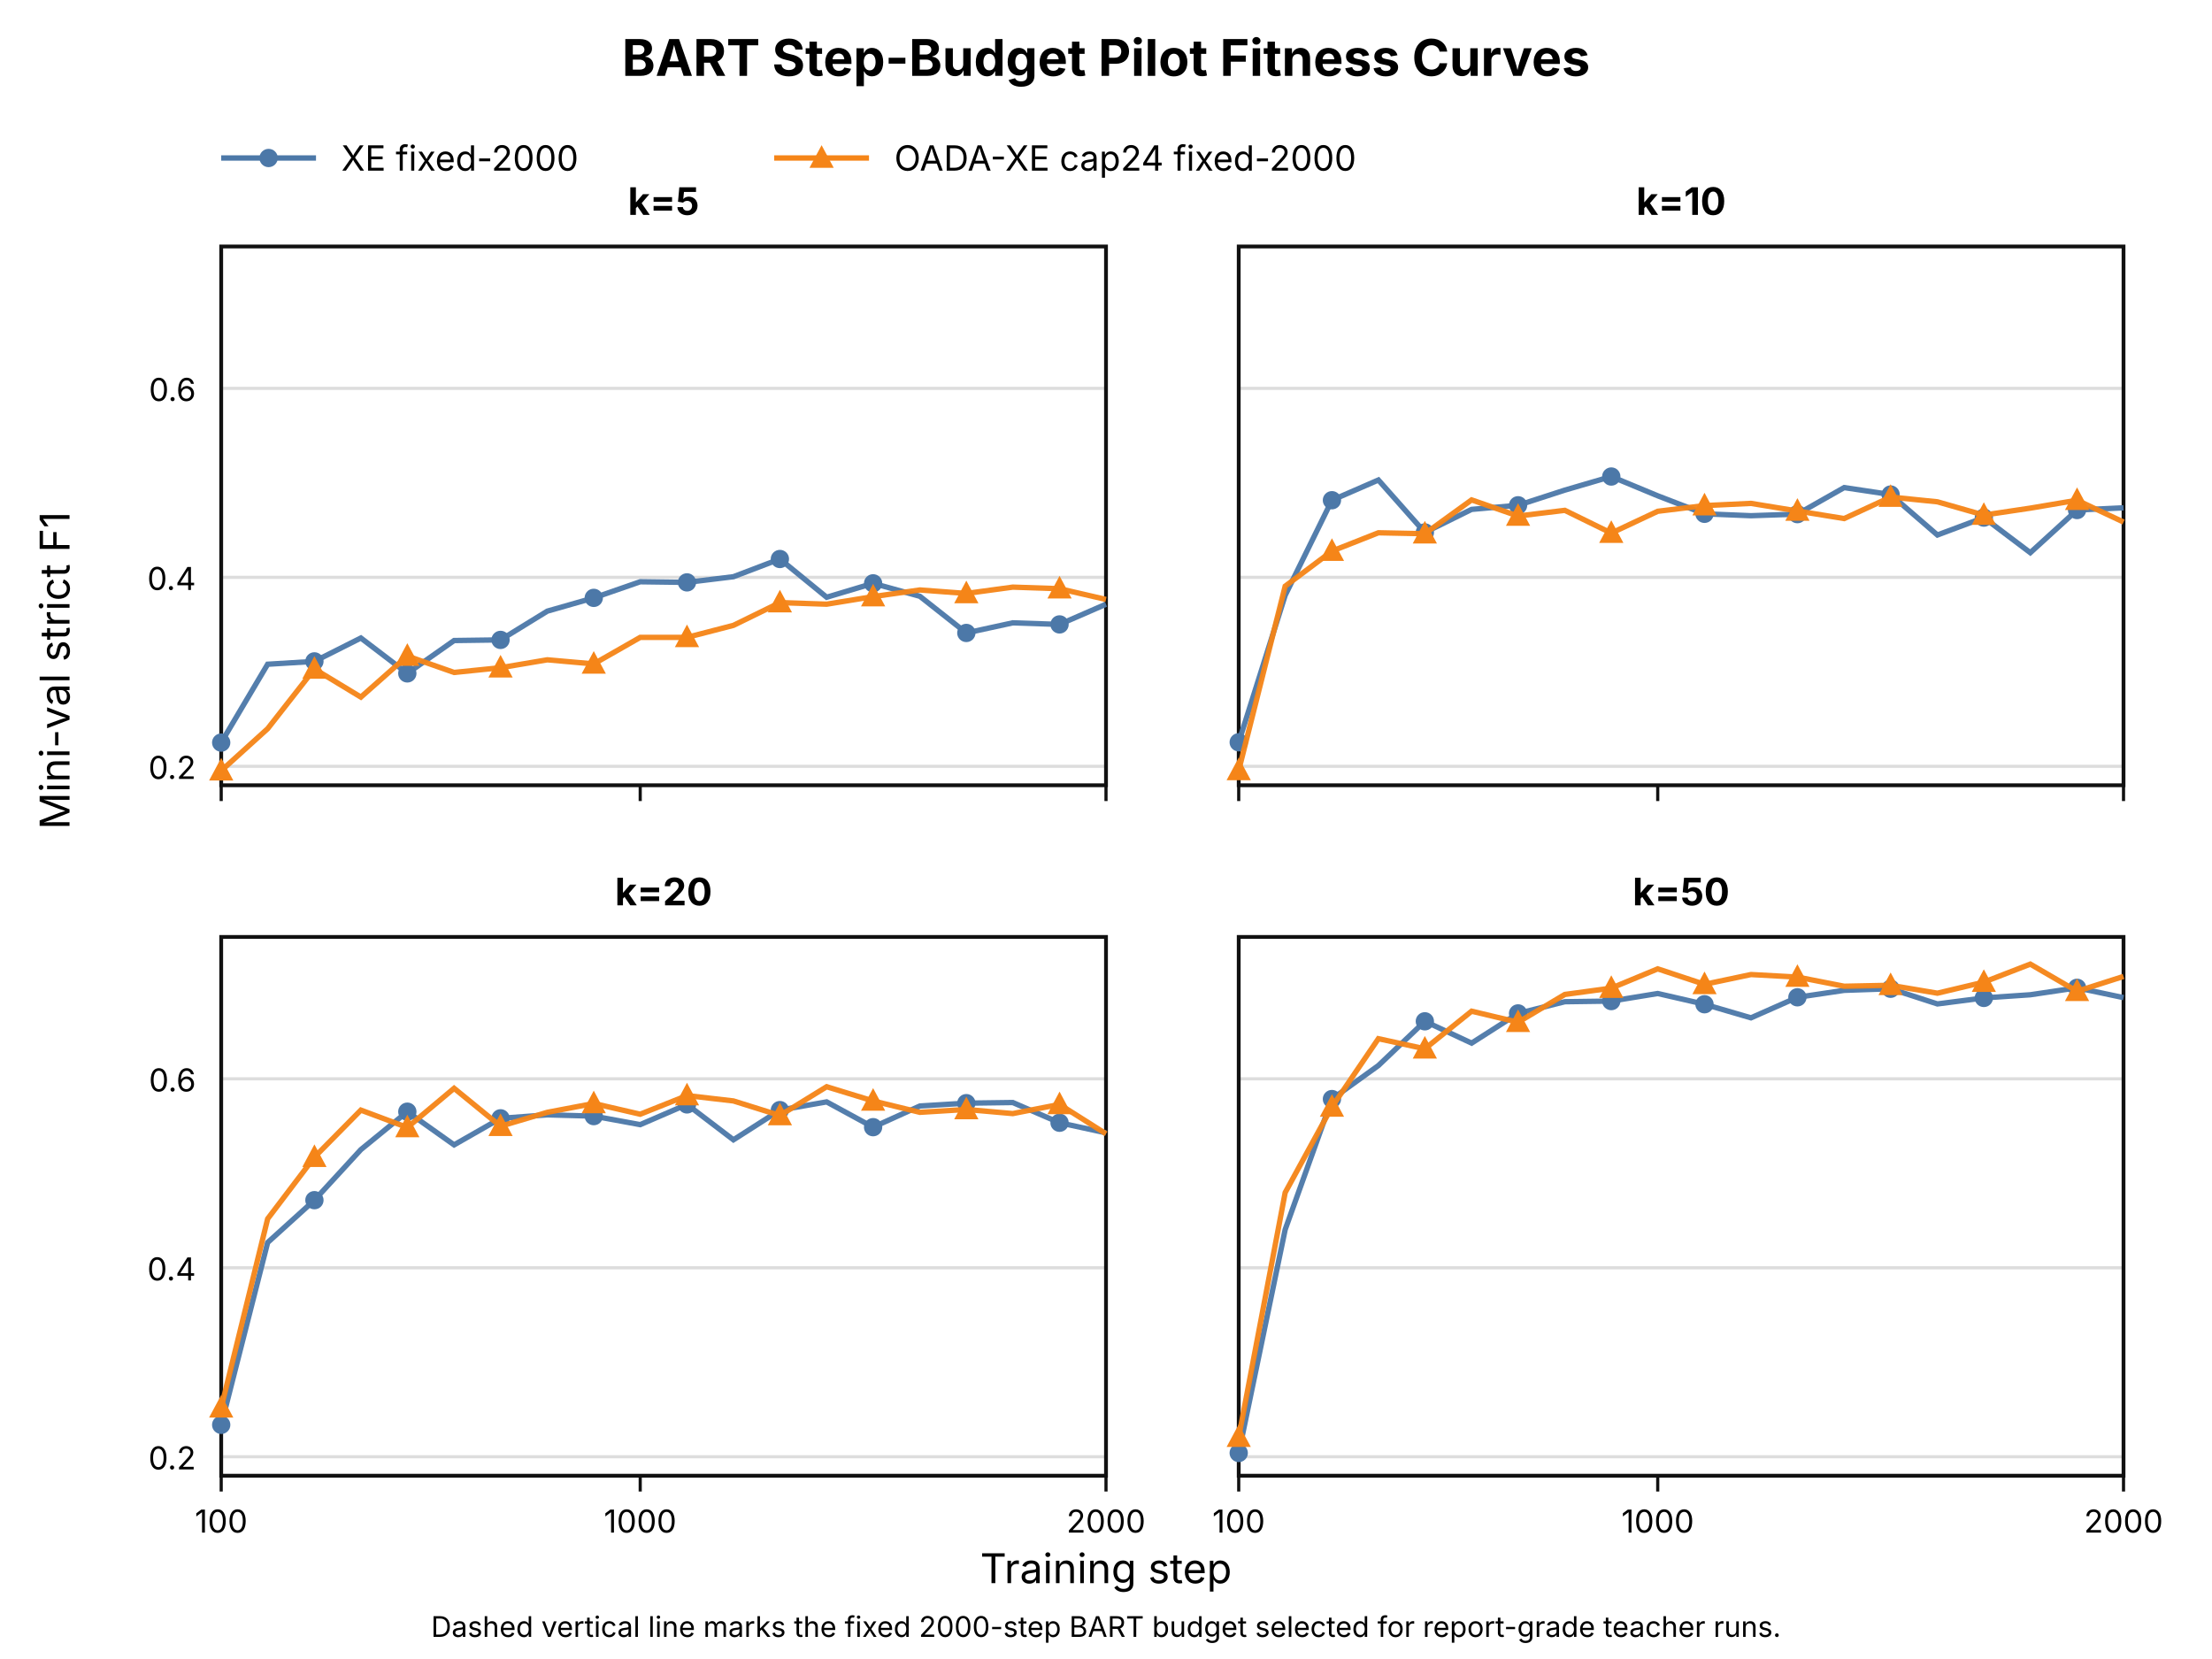
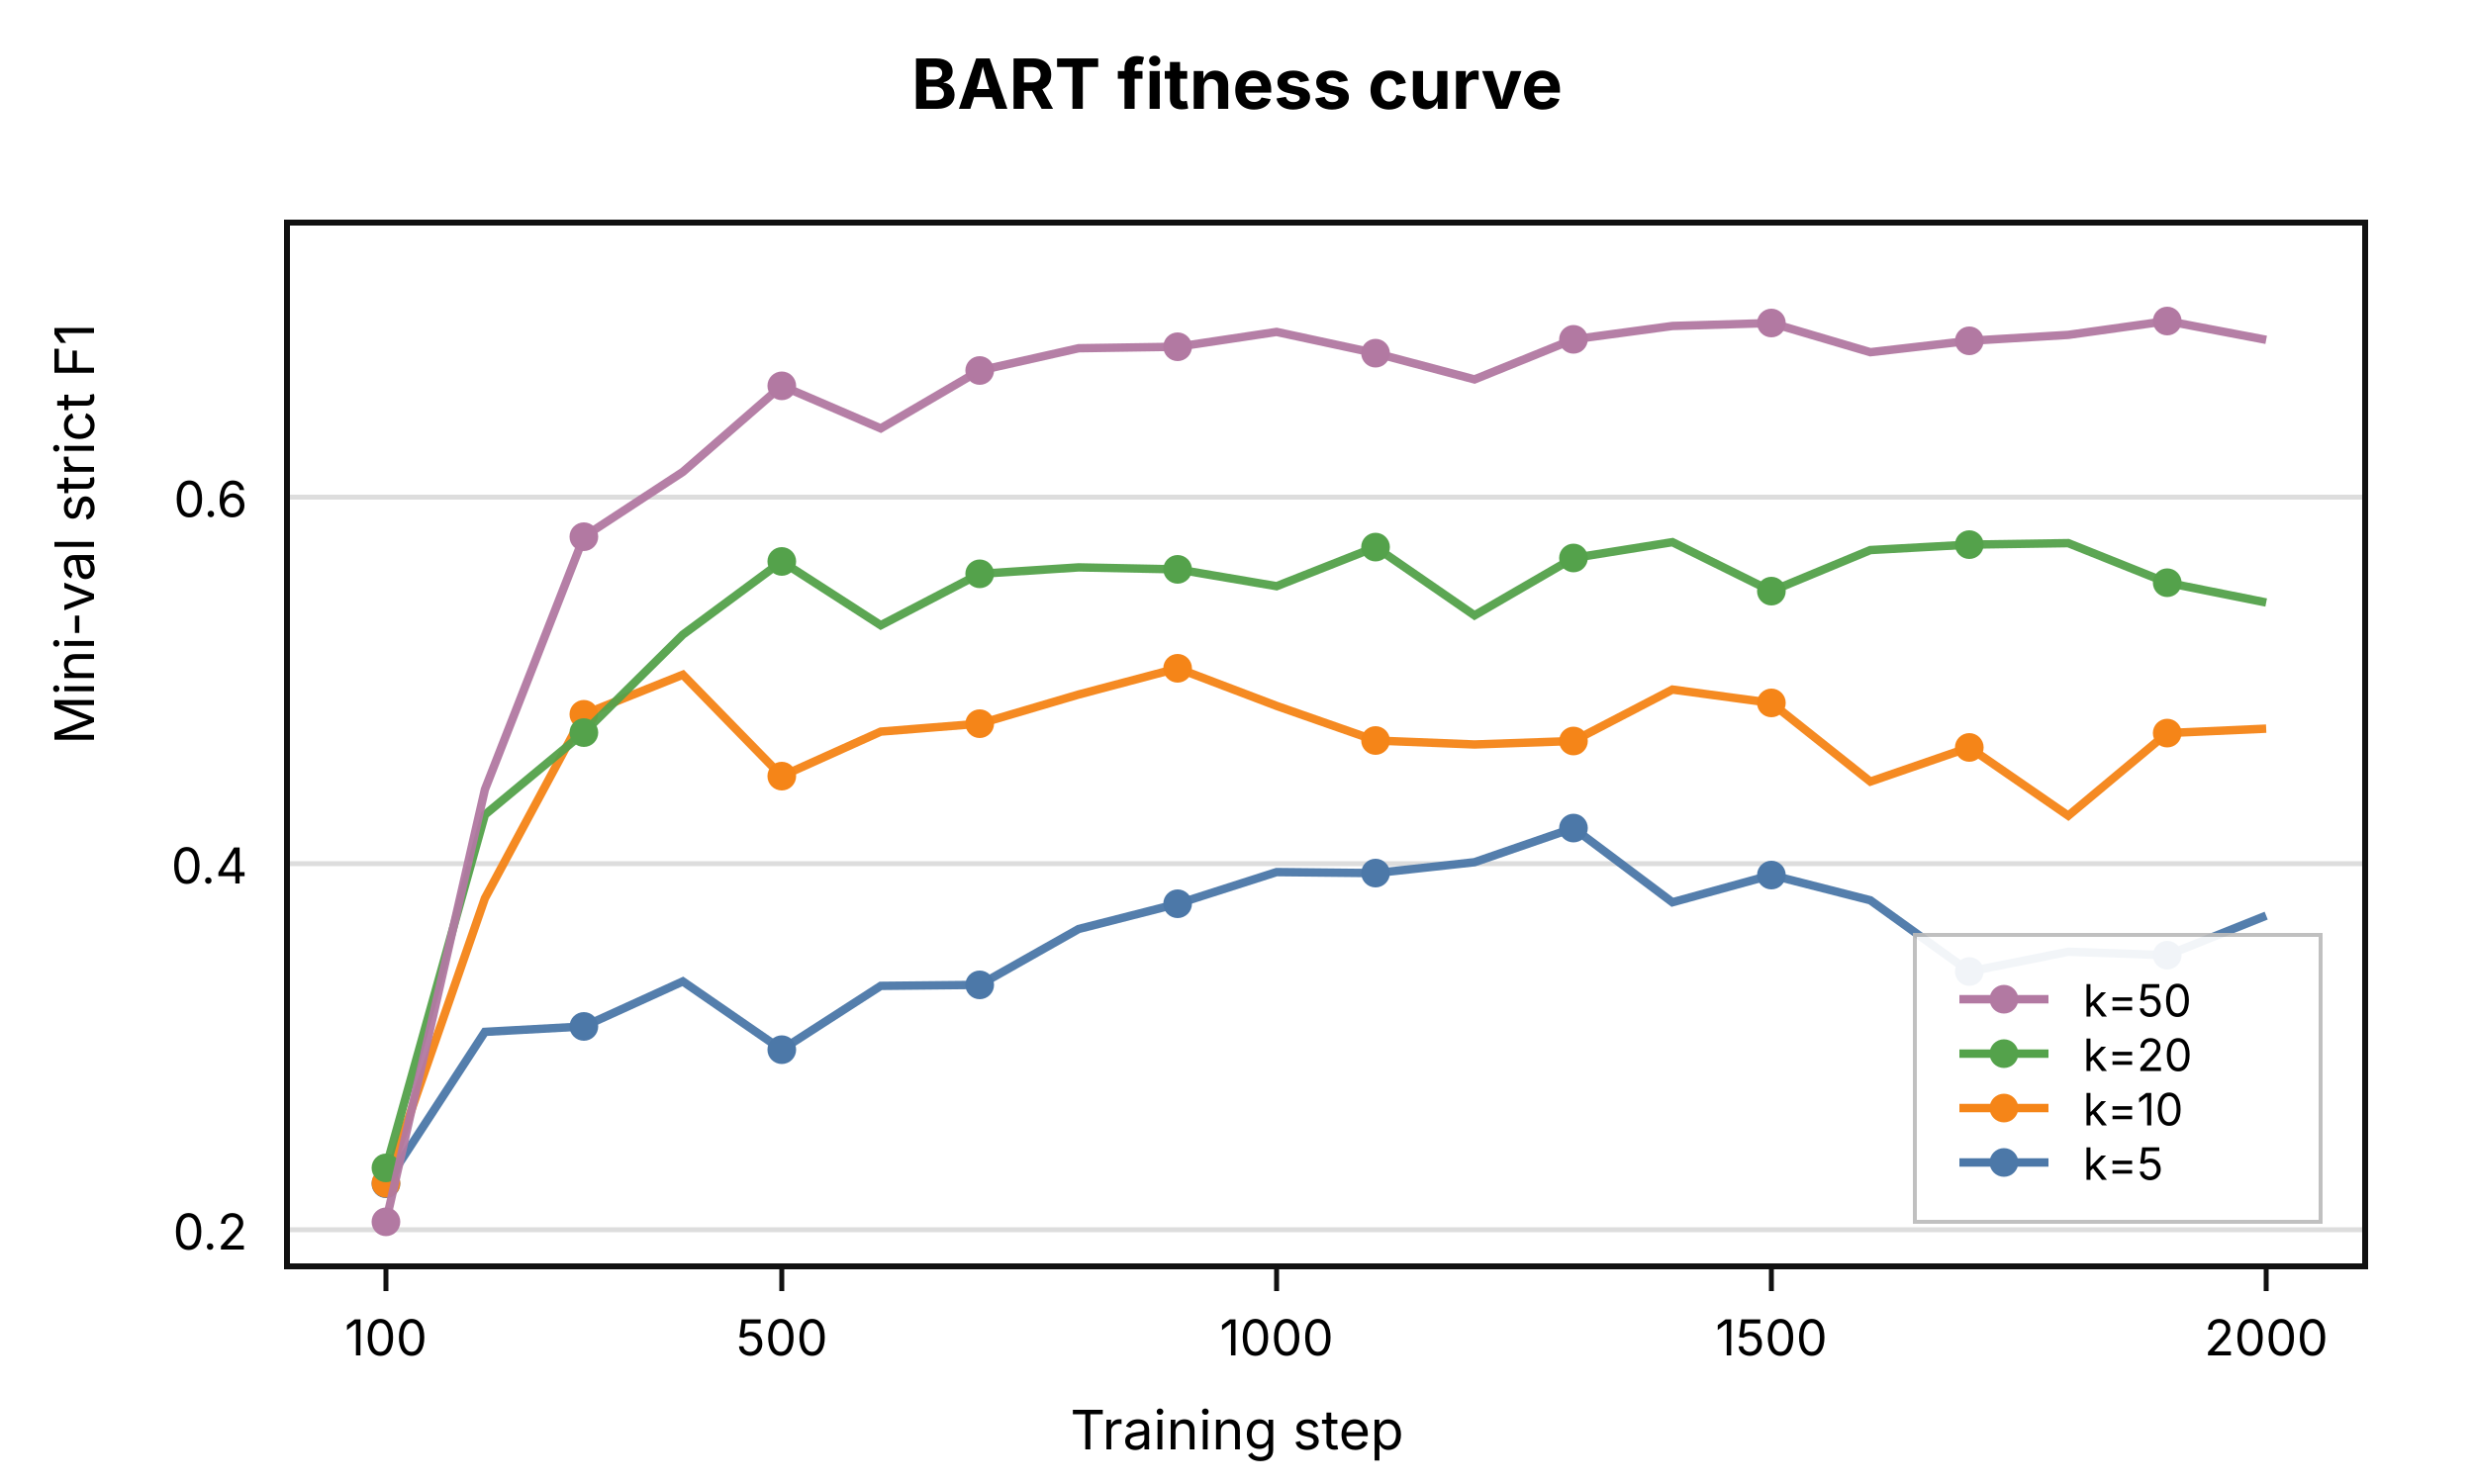
- <svg xmlns="http://www.w3.org/2000/svg" width="700" height="525" viewBox="0 0 700 525">
+ <svg xmlns="http://www.w3.org/2000/svg" width="500" height="300" viewBox="0 0 500 300">
  <style>text { font-family: Inter, Arial, sans-serif; }</style>
  <rect width="100%" height="100%" fill="white" />
-   <text x="350.0" y="24" font-size="16" font-weight="700" text-anchor="middle">BART Step-Budget Pilot Fitness Curves</text>
-   <line x1="70" y1="50" x2="100" y2="50" stroke="#4C78A8" stroke-width="1.7" />
-   <circle cx="85.0" cy="50.0" r="2.4" fill="#4C78A8" stroke="#4C78A8" stroke-width="1" />
-   <text x="108" y="54" font-size="11">XE fixed-2000</text>
-   <line x1="245" y1="50" x2="275" y2="50" stroke="#F58518" stroke-width="1.7" />
-   <polygon points="260.0,47.0 257.0,52.6 263.0,52.6" fill="#F58518" stroke="#F58518" stroke-width="1" />
-   <text x="283" y="54" font-size="11">OADA-XE cap24 fixed-2000</text>
-   <text x="210.0" y="68.0" font-size="12" font-weight="700" text-anchor="middle">k=5</text>
-   <line x1="70" y1="242.5" x2="350.0" y2="242.5" stroke="#DDDDDD" stroke-width="1" />
-   <text x="62" y="246.5" font-size="10" text-anchor="end">0.2</text>
-   <line x1="70" y1="182.7" x2="350.0" y2="182.7" stroke="#DDDDDD" stroke-width="1" />
-   <text x="62" y="186.7" font-size="10" text-anchor="end">0.4</text>
-   <line x1="70" y1="122.9" x2="350.0" y2="122.9" stroke="#DDDDDD" stroke-width="1" />
-   <text x="62" y="126.9" font-size="10" text-anchor="end">0.6</text>
-   <rect x="70" y="78" width="280.0" height="170.5" fill="none" stroke="#111111" stroke-width="1.2" />
-   <line x1="350.0" y1="78" x2="350.0" y2="248.5" stroke="#111111" stroke-width="1" stroke-dasharray="5 4" />
-   <line x1="70.0" y1="248.5" x2="70.0" y2="253.5" stroke="#111111" stroke-width="1" />
-   <line x1="202.6" y1="248.5" x2="202.6" y2="253.5" stroke="#111111" stroke-width="1" />
-   <line x1="350.0" y1="248.5" x2="350.0" y2="253.5" stroke="#111111" stroke-width="1" />
-   <path d="M 70.0 235.0 L 84.7 210.2 L 99.5 209.3 L 114.2 201.9 L 128.9 213.1 L 143.7 202.7 L 158.4 202.5 L 173.2 193.4 L 187.9 189.2 L 202.6 184.1 L 217.4 184.3 L 232.1 182.5 L 246.8 176.9 L 261.6 189.0 L 276.3 184.6 L 291.1 188.7 L 305.8 200.3 L 320.5 197.1 L 335.3 197.6 L 350.0 191.2" fill="none" stroke="#4C78A8" stroke-width="1.7" stroke-opacity="0.95" />
-   <circle cx="70.0" cy="235.0" r="2.4" fill="#4C78A8" stroke="#4C78A8" stroke-width="1" />
-   <circle cx="99.5" cy="209.3" r="2.4" fill="#4C78A8" stroke="#4C78A8" stroke-width="1" />
-   <circle cx="128.9" cy="213.1" r="2.4" fill="#4C78A8" stroke="#4C78A8" stroke-width="1" />
-   <circle cx="158.4" cy="202.5" r="2.4" fill="#4C78A8" stroke="#4C78A8" stroke-width="1" />
-   <circle cx="187.9" cy="189.2" r="2.4" fill="#4C78A8" stroke="#4C78A8" stroke-width="1" />
-   <circle cx="217.4" cy="184.3" r="2.4" fill="#4C78A8" stroke="#4C78A8" stroke-width="1" />
-   <circle cx="246.8" cy="176.9" r="2.4" fill="#4C78A8" stroke="#4C78A8" stroke-width="1" />
-   <circle cx="276.3" cy="184.6" r="2.4" fill="#4C78A8" stroke="#4C78A8" stroke-width="1" />
-   <circle cx="305.8" cy="200.3" r="2.4" fill="#4C78A8" stroke="#4C78A8" stroke-width="1" />
-   <circle cx="335.3" cy="197.6" r="2.4" fill="#4C78A8" stroke="#4C78A8" stroke-width="1" />
-   <path d="M 70.0 243.9 L 84.7 230.6 L 99.5 211.7 L 114.2 220.6 L 128.9 207.6 L 143.7 212.8 L 158.4 211.3 L 173.2 208.8 L 187.9 210.1 L 202.6 201.7 L 217.4 201.7 L 232.1 197.9 L 246.8 190.7 L 261.6 191.2 L 276.3 188.8 L 291.1 186.7 L 305.8 187.8 L 320.5 185.8 L 335.3 186.3 L 350.0 189.7" fill="none" stroke="#F58518" stroke-width="1.7" stroke-opacity="0.95" />
-   <polygon points="70.0,240.9 67.0,246.5 73.0,246.5" fill="#F58518" stroke="#F58518" stroke-width="1" />
-   <polygon points="99.5,208.7 96.5,214.3 102.5,214.3" fill="#F58518" stroke="#F58518" stroke-width="1" />
-   <polygon points="128.9,204.6 125.9,210.2 131.9,210.2" fill="#F58518" stroke="#F58518" stroke-width="1" />
-   <polygon points="158.4,208.3 155.4,213.9 161.4,213.9" fill="#F58518" stroke="#F58518" stroke-width="1" />
-   <polygon points="187.9,207.1 184.9,212.7 190.9,212.7" fill="#F58518" stroke="#F58518" stroke-width="1" />
-   <polygon points="217.4,198.7 214.4,204.3 220.4,204.3" fill="#F58518" stroke="#F58518" stroke-width="1" />
-   <polygon points="246.8,187.7 243.8,193.3 249.8,193.3" fill="#F58518" stroke="#F58518" stroke-width="1" />
-   <polygon points="276.3,185.8 273.3,191.4 279.3,191.4" fill="#F58518" stroke="#F58518" stroke-width="1" />
-   <polygon points="305.8,184.8 302.8,190.4 308.8,190.4" fill="#F58518" stroke="#F58518" stroke-width="1" />
-   <polygon points="335.3,183.3 332.3,188.9 338.3,188.9" fill="#F58518" stroke="#F58518" stroke-width="1" />
-   <text x="532.0" y="68.0" font-size="12" font-weight="700" text-anchor="middle">k=10</text>
-   <line x1="392.0" y1="242.5" x2="672.0" y2="242.5" stroke="#DDDDDD" stroke-width="1" />
-   <line x1="392.0" y1="182.7" x2="672.0" y2="182.7" stroke="#DDDDDD" stroke-width="1" />
-   <line x1="392.0" y1="122.9" x2="672.0" y2="122.9" stroke="#DDDDDD" stroke-width="1" />
-   <rect x="392.0" y="78" width="280.0" height="170.5" fill="none" stroke="#111111" stroke-width="1.2" />
-   <line x1="672.0" y1="78" x2="672.0" y2="248.5" stroke="#111111" stroke-width="1" stroke-dasharray="5 4" />
-   <line x1="392.0" y1="248.5" x2="392.0" y2="253.5" stroke="#111111" stroke-width="1" />
-   <line x1="524.6" y1="248.5" x2="524.6" y2="253.5" stroke="#111111" stroke-width="1" />
-   <line x1="672.0" y1="248.5" x2="672.0" y2="253.5" stroke="#111111" stroke-width="1" />
-   <path d="M 392.0 234.9 L 406.7 188.4 L 421.5 158.3 L 436.2 151.9 L 450.9 168.5 L 465.7 161.2 L 480.4 159.9 L 495.2 155.1 L 509.9 150.8 L 524.6 156.9 L 539.4 162.6 L 554.1 163.2 L 568.8 162.7 L 583.6 154.3 L 598.3 156.5 L 613.1 169.3 L 627.8 163.8 L 642.5 174.9 L 657.3 161.4 L 672.0 160.7" fill="none" stroke="#4C78A8" stroke-width="1.7" stroke-opacity="0.95" />
-   <circle cx="392.0" cy="234.9" r="2.4" fill="#4C78A8" stroke="#4C78A8" stroke-width="1" />
-   <circle cx="421.5" cy="158.3" r="2.4" fill="#4C78A8" stroke="#4C78A8" stroke-width="1" />
-   <circle cx="450.9" cy="168.5" r="2.4" fill="#4C78A8" stroke="#4C78A8" stroke-width="1" />
-   <circle cx="480.4" cy="159.9" r="2.4" fill="#4C78A8" stroke="#4C78A8" stroke-width="1" />
-   <circle cx="509.9" cy="150.8" r="2.4" fill="#4C78A8" stroke="#4C78A8" stroke-width="1" />
-   <circle cx="539.4" cy="162.6" r="2.4" fill="#4C78A8" stroke="#4C78A8" stroke-width="1" />
-   <circle cx="568.8" cy="162.7" r="2.4" fill="#4C78A8" stroke="#4C78A8" stroke-width="1" />
-   <circle cx="598.3" cy="156.5" r="2.4" fill="#4C78A8" stroke="#4C78A8" stroke-width="1" />
-   <circle cx="627.8" cy="163.8" r="2.4" fill="#4C78A8" stroke="#4C78A8" stroke-width="1" />
-   <circle cx="657.3" cy="161.4" r="2.4" fill="#4C78A8" stroke="#4C78A8" stroke-width="1" />
-   <path d="M 392.0 243.8 L 406.7 185.5 L 421.5 174.4 L 436.2 168.6 L 450.9 168.9 L 465.7 158.2 L 480.4 163.3 L 495.2 161.5 L 509.9 168.7 L 524.6 161.8 L 539.4 160.0 L 554.1 159.3 L 568.8 161.7 L 583.6 164.1 L 598.3 157.3 L 613.1 158.8 L 627.8 163.0 L 642.5 160.8 L 657.3 158.3 L 672.0 165.2" fill="none" stroke="#F58518" stroke-width="1.7" stroke-opacity="0.95" />
-   <polygon points="392.0,240.8 389.0,246.4 395.0,246.4" fill="#F58518" stroke="#F58518" stroke-width="1" />
-   <polygon points="421.5,171.4 418.5,177.0 424.5,177.0" fill="#F58518" stroke="#F58518" stroke-width="1" />
-   <polygon points="450.9,165.9 447.9,171.5 453.9,171.5" fill="#F58518" stroke="#F58518" stroke-width="1" />
-   <polygon points="480.4,160.3 477.4,165.9 483.4,165.9" fill="#F58518" stroke="#F58518" stroke-width="1" />
-   <polygon points="509.9,165.7 506.9,171.3 512.9,171.3" fill="#F58518" stroke="#F58518" stroke-width="1" />
-   <polygon points="539.4,157.0 536.4,162.6 542.4,162.6" fill="#F58518" stroke="#F58518" stroke-width="1" />
-   <polygon points="568.8,158.7 565.8,164.3 571.8,164.3" fill="#F58518" stroke="#F58518" stroke-width="1" />
-   <polygon points="598.3,154.3 595.3,159.9 601.3,159.9" fill="#F58518" stroke="#F58518" stroke-width="1" />
-   <polygon points="627.8,160.0 624.8,165.6 630.8,165.6" fill="#F58518" stroke="#F58518" stroke-width="1" />
-   <polygon points="657.3,155.3 654.3,160.9 660.3,160.9" fill="#F58518" stroke="#F58518" stroke-width="1" />
-   <text x="210.0" y="286.5" font-size="12" font-weight="700" text-anchor="middle">k=20</text>
-   <line x1="70" y1="461.0" x2="350.0" y2="461.0" stroke="#DDDDDD" stroke-width="1" />
-   <text x="62" y="465.0" font-size="10" text-anchor="end">0.2</text>
-   <line x1="70" y1="401.2" x2="350.0" y2="401.2" stroke="#DDDDDD" stroke-width="1" />
-   <text x="62" y="405.2" font-size="10" text-anchor="end">0.4</text>
-   <line x1="70" y1="341.4" x2="350.0" y2="341.4" stroke="#DDDDDD" stroke-width="1" />
-   <text x="62" y="345.4" font-size="10" text-anchor="end">0.6</text>
-   <rect x="70" y="296.5" width="280.0" height="170.5" fill="none" stroke="#111111" stroke-width="1.2" />
-   <line x1="350.0" y1="296.5" x2="350.0" y2="467.0" stroke="#111111" stroke-width="1" stroke-dasharray="5 4" />
-   <line x1="70.0" y1="467.0" x2="70.0" y2="472.0" stroke="#111111" stroke-width="1" />
-   <text x="70.0" y="485.0" font-size="10" text-anchor="middle">100</text>
-   <line x1="202.6" y1="467.0" x2="202.6" y2="472.0" stroke="#111111" stroke-width="1" />
-   <text x="202.6" y="485.0" font-size="10" text-anchor="middle">1000</text>
-   <line x1="350.0" y1="467.0" x2="350.0" y2="472.0" stroke="#111111" stroke-width="1" />
-   <text x="350.0" y="485.0" font-size="10" text-anchor="middle">2000</text>
-   <path d="M 70.0 450.9 L 84.7 393.2 L 99.5 379.8 L 114.2 363.8 L 128.9 351.8 L 143.7 362.3 L 158.4 353.9 L 173.2 352.8 L 187.9 353.2 L 202.6 355.9 L 217.4 349.5 L 232.1 360.7 L 246.8 351.3 L 261.6 348.7 L 276.3 356.7 L 291.1 350.0 L 305.8 349.1 L 320.5 348.9 L 335.3 355.3 L 350.0 358.5" fill="none" stroke="#4C78A8" stroke-width="1.7" stroke-opacity="0.95" />
-   <circle cx="70.0" cy="450.9" r="2.4" fill="#4C78A8" stroke="#4C78A8" stroke-width="1" />
-   <circle cx="99.5" cy="379.8" r="2.4" fill="#4C78A8" stroke="#4C78A8" stroke-width="1" />
-   <circle cx="128.9" cy="351.8" r="2.4" fill="#4C78A8" stroke="#4C78A8" stroke-width="1" />
-   <circle cx="158.4" cy="353.9" r="2.4" fill="#4C78A8" stroke="#4C78A8" stroke-width="1" />
-   <circle cx="187.9" cy="353.2" r="2.4" fill="#4C78A8" stroke="#4C78A8" stroke-width="1" />
-   <circle cx="217.4" cy="349.5" r="2.4" fill="#4C78A8" stroke="#4C78A8" stroke-width="1" />
-   <circle cx="246.8" cy="351.3" r="2.4" fill="#4C78A8" stroke="#4C78A8" stroke-width="1" />
-   <circle cx="276.3" cy="356.7" r="2.4" fill="#4C78A8" stroke="#4C78A8" stroke-width="1" />
-   <circle cx="305.8" cy="349.1" r="2.4" fill="#4C78A8" stroke="#4C78A8" stroke-width="1" />
-   <circle cx="335.3" cy="355.3" r="2.4" fill="#4C78A8" stroke="#4C78A8" stroke-width="1" />
-   <path d="M 70.0 445.5 L 84.7 385.7 L 99.5 366.2 L 114.2 351.3 L 128.9 356.8 L 143.7 344.4 L 158.4 356.4 L 173.2 352.0 L 187.9 349.2 L 202.6 352.6 L 217.4 346.7 L 232.1 348.4 L 246.8 353.0 L 261.6 343.9 L 276.3 348.4 L 291.1 352.0 L 305.8 351.1 L 320.5 352.4 L 335.3 349.5 L 350.0 358.8" fill="none" stroke="#F58518" stroke-width="1.7" stroke-opacity="0.95" />
-   <polygon points="70.0,442.5 67.0,448.1 73.0,448.1" fill="#F58518" stroke="#F58518" stroke-width="1" />
-   <polygon points="99.5,363.2 96.5,368.8 102.5,368.8" fill="#F58518" stroke="#F58518" stroke-width="1" />
-   <polygon points="128.9,353.8 125.9,359.4 131.9,359.4" fill="#F58518" stroke="#F58518" stroke-width="1" />
-   <polygon points="158.4,353.4 155.4,359.0 161.4,359.0" fill="#F58518" stroke="#F58518" stroke-width="1" />
-   <polygon points="187.9,346.2 184.9,351.8 190.9,351.8" fill="#F58518" stroke="#F58518" stroke-width="1" />
-   <polygon points="217.4,343.7 214.4,349.3 220.4,349.3" fill="#F58518" stroke="#F58518" stroke-width="1" />
-   <polygon points="246.8,350.0 243.8,355.6 249.8,355.6" fill="#F58518" stroke="#F58518" stroke-width="1" />
-   <polygon points="276.3,345.4 273.3,351.0 279.3,351.0" fill="#F58518" stroke="#F58518" stroke-width="1" />
-   <polygon points="305.8,348.1 302.8,353.7 308.8,353.7" fill="#F58518" stroke="#F58518" stroke-width="1" />
-   <polygon points="335.3,346.5 332.3,352.1 338.3,352.1" fill="#F58518" stroke="#F58518" stroke-width="1" />
-   <text x="532.0" y="286.5" font-size="12" font-weight="700" text-anchor="middle">k=50</text>
-   <line x1="392.0" y1="461.0" x2="672.0" y2="461.0" stroke="#DDDDDD" stroke-width="1" />
-   <line x1="392.0" y1="401.2" x2="672.0" y2="401.2" stroke="#DDDDDD" stroke-width="1" />
-   <line x1="392.0" y1="341.4" x2="672.0" y2="341.4" stroke="#DDDDDD" stroke-width="1" />
-   <rect x="392.0" y="296.5" width="280.0" height="170.5" fill="none" stroke="#111111" stroke-width="1.2" />
-   <line x1="672.0" y1="296.5" x2="672.0" y2="467.0" stroke="#111111" stroke-width="1" stroke-dasharray="5 4" />
-   <line x1="392.0" y1="467.0" x2="392.0" y2="472.0" stroke="#111111" stroke-width="1" />
-   <text x="392.0" y="485.0" font-size="10" text-anchor="middle">100</text>
-   <line x1="524.6" y1="467.0" x2="524.6" y2="472.0" stroke="#111111" stroke-width="1" />
-   <text x="524.6" y="485.0" font-size="10" text-anchor="middle">1000</text>
-   <line x1="672.0" y1="467.0" x2="672.0" y2="472.0" stroke="#111111" stroke-width="1" />
-   <text x="672.0" y="485.0" font-size="10" text-anchor="middle">2000</text>
-   <path d="M 392.0 459.8 L 406.7 389.1 L 421.5 347.8 L 436.2 337.2 L 450.9 323.2 L 465.7 330.1 L 480.4 320.7 L 495.2 317.0 L 509.9 316.8 L 524.6 314.4 L 539.4 317.8 L 554.1 322.1 L 568.8 315.6 L 583.6 313.4 L 598.3 312.9 L 613.1 317.7 L 627.8 315.8 L 642.5 314.8 L 657.3 312.6 L 672.0 315.7" fill="none" stroke="#4C78A8" stroke-width="1.7" stroke-opacity="0.95" />
-   <circle cx="392.0" cy="459.8" r="2.4" fill="#4C78A8" stroke="#4C78A8" stroke-width="1" />
-   <circle cx="421.5" cy="347.8" r="2.4" fill="#4C78A8" stroke="#4C78A8" stroke-width="1" />
-   <circle cx="450.9" cy="323.2" r="2.4" fill="#4C78A8" stroke="#4C78A8" stroke-width="1" />
-   <circle cx="480.4" cy="320.7" r="2.4" fill="#4C78A8" stroke="#4C78A8" stroke-width="1" />
-   <circle cx="509.9" cy="316.8" r="2.4" fill="#4C78A8" stroke="#4C78A8" stroke-width="1" />
-   <circle cx="539.4" cy="317.8" r="2.4" fill="#4C78A8" stroke="#4C78A8" stroke-width="1" />
-   <circle cx="568.8" cy="315.6" r="2.4" fill="#4C78A8" stroke="#4C78A8" stroke-width="1" />
-   <circle cx="598.3" cy="312.9" r="2.4" fill="#4C78A8" stroke="#4C78A8" stroke-width="1" />
-   <circle cx="627.8" cy="315.8" r="2.4" fill="#4C78A8" stroke="#4C78A8" stroke-width="1" />
-   <circle cx="657.3" cy="312.6" r="2.4" fill="#4C78A8" stroke="#4C78A8" stroke-width="1" />
-   <path d="M 392.0 454.8 L 406.7 377.4 L 421.5 350.3 L 436.2 328.7 L 450.9 331.9 L 465.7 320.0 L 480.4 323.5 L 495.2 314.7 L 509.9 312.7 L 524.6 306.6 L 539.4 311.5 L 554.1 308.4 L 568.8 309.2 L 583.6 312.1 L 598.3 311.8 L 613.1 314.3 L 627.8 310.8 L 642.5 305.1 L 657.3 313.7 L 672.0 309.0" fill="none" stroke="#F58518" stroke-width="1.7" stroke-opacity="0.95" />
-   <polygon points="392.0,451.8 389.0,457.4 395.0,457.4" fill="#F58518" stroke="#F58518" stroke-width="1" />
-   <polygon points="421.5,347.3 418.5,352.9 424.5,352.9" fill="#F58518" stroke="#F58518" stroke-width="1" />
-   <polygon points="450.9,328.9 447.9,334.5 453.9,334.5" fill="#F58518" stroke="#F58518" stroke-width="1" />
-   <polygon points="480.4,320.5 477.4,326.1 483.4,326.1" fill="#F58518" stroke="#F58518" stroke-width="1" />
-   <polygon points="509.9,309.7 506.9,315.3 512.9,315.3" fill="#F58518" stroke="#F58518" stroke-width="1" />
-   <polygon points="539.4,308.5 536.4,314.1 542.4,314.1" fill="#F58518" stroke="#F58518" stroke-width="1" />
-   <polygon points="568.8,306.2 565.8,311.8 571.8,311.8" fill="#F58518" stroke="#F58518" stroke-width="1" />
-   <polygon points="598.3,308.8 595.3,314.4 601.3,314.4" fill="#F58518" stroke="#F58518" stroke-width="1" />
-   <polygon points="627.8,307.8 624.8,313.4 630.8,313.4" fill="#F58518" stroke="#F58518" stroke-width="1" />
-   <polygon points="657.3,310.7 654.3,316.3 660.3,316.3" fill="#F58518" stroke="#F58518" stroke-width="1" />
-   <text x="22" y="262.5" font-size="13" transform="rotate(-90 22 262.5)">Mini-val strict F1</text>
-   <text x="350.0" y="501" font-size="13" text-anchor="middle">Training step</text>
-   <text x="350.0" y="518" font-size="9" text-anchor="middle">Dashed vertical line marks the fixed 2000-step BART budget selected for report-grade teacher runs.</text>
+   <text x="250.0" y="22" font-size="14" font-weight="700" text-anchor="middle">BART fitness curve</text>
+   <line x1="58" y1="248.6" x2="478" y2="248.6" stroke="#DDDDDD" stroke-width="1" />
+   <text x="50" y="252.6" font-size="10" text-anchor="end">0.2</text>
+   <line x1="58" y1="174.6" x2="478" y2="174.6" stroke="#DDDDDD" stroke-width="1" />
+   <text x="50" y="178.6" font-size="10" text-anchor="end">0.4</text>
+   <line x1="58" y1="100.5" x2="478" y2="100.5" stroke="#DDDDDD" stroke-width="1" />
+   <text x="50" y="104.5" font-size="10" text-anchor="end">0.6</text>
+   <rect x="58" y="45" width="420.0" height="211.0" fill="none" stroke="#111111" stroke-width="1.2" />
+   <line x1="78.0" y1="256.0" x2="78.0" y2="261.0" stroke="#111111" stroke-width="1" />
+   <text x="78.0" y="274.0" font-size="10" text-anchor="middle">100</text>
+   <line x1="158.0" y1="256.0" x2="158.0" y2="261.0" stroke="#111111" stroke-width="1" />
+   <text x="158.0" y="274.0" font-size="10" text-anchor="middle">500</text>
+   <line x1="258.0" y1="256.0" x2="258.0" y2="261.0" stroke="#111111" stroke-width="1" />
+   <text x="258.0" y="274.0" font-size="10" text-anchor="middle">1000</text>
+   <line x1="358.0" y1="256.0" x2="358.0" y2="261.0" stroke="#111111" stroke-width="1" />
+   <text x="358.0" y="274.0" font-size="10" text-anchor="middle">1500</text>
+   <line x1="458.0" y1="256.0" x2="458.0" y2="261.0" stroke="#111111" stroke-width="1" />
+   <text x="458.0" y="274.0" font-size="10" text-anchor="middle">2000</text>
+   <path d="M 78.0 239.3 L 98.0 208.6 L 118.0 207.5 L 138.0 198.4 L 158.0 212.2 L 178.0 199.3 L 198.0 199.1 L 218.0 187.8 L 238.0 182.7 L 258.0 176.3 L 278.0 176.5 L 298.0 174.3 L 318.0 167.4 L 338.0 182.4 L 358.0 176.9 L 378.0 182.0 L 398.0 196.4 L 418.0 192.4 L 438.0 193.1 L 458.0 185.1" fill="none" stroke="#4C78A8" stroke-width="1.7" stroke-opacity="0.95" />
+   <circle cx="78.0" cy="239.3" r="2.4" fill="#4C78A8" stroke="#4C78A8" stroke-width="1" />
+   <circle cx="118.0" cy="207.5" r="2.4" fill="#4C78A8" stroke="#4C78A8" stroke-width="1" />
+   <circle cx="158.0" cy="212.2" r="2.4" fill="#4C78A8" stroke="#4C78A8" stroke-width="1" />
+   <circle cx="198.0" cy="199.1" r="2.4" fill="#4C78A8" stroke="#4C78A8" stroke-width="1" />
+   <circle cx="238.0" cy="182.7" r="2.4" fill="#4C78A8" stroke="#4C78A8" stroke-width="1" />
+   <circle cx="278.0" cy="176.5" r="2.4" fill="#4C78A8" stroke="#4C78A8" stroke-width="1" />
+   <circle cx="318.0" cy="167.4" r="2.4" fill="#4C78A8" stroke="#4C78A8" stroke-width="1" />
+   <circle cx="358.0" cy="176.9" r="2.4" fill="#4C78A8" stroke="#4C78A8" stroke-width="1" />
+   <circle cx="398.0" cy="196.4" r="2.4" fill="#4C78A8" stroke="#4C78A8" stroke-width="1" />
+   <circle cx="438.0" cy="193.1" r="2.4" fill="#4C78A8" stroke="#4C78A8" stroke-width="1" />
+   <path d="M 78.0 239.2 L 98.0 181.6 L 118.0 144.4 L 138.0 136.4 L 158.0 156.9 L 178.0 147.9 L 198.0 146.3 L 218.0 140.4 L 238.0 135.1 L 258.0 142.7 L 278.0 149.7 L 298.0 150.5 L 318.0 149.8 L 338.0 139.4 L 358.0 142.1 L 378.0 158.0 L 398.0 151.1 L 418.0 164.9 L 438.0 148.2 L 458.0 147.3" fill="none" stroke="#F58518" stroke-width="1.7" stroke-opacity="0.95" />
+   <circle cx="78.0" cy="239.2" r="2.4" fill="#F58518" stroke="#F58518" stroke-width="1" />
+   <circle cx="118.0" cy="144.4" r="2.4" fill="#F58518" stroke="#F58518" stroke-width="1" />
+   <circle cx="158.0" cy="156.9" r="2.4" fill="#F58518" stroke="#F58518" stroke-width="1" />
+   <circle cx="198.0" cy="146.3" r="2.4" fill="#F58518" stroke="#F58518" stroke-width="1" />
+   <circle cx="238.0" cy="135.1" r="2.4" fill="#F58518" stroke="#F58518" stroke-width="1" />
+   <circle cx="278.0" cy="149.7" r="2.4" fill="#F58518" stroke="#F58518" stroke-width="1" />
+   <circle cx="318.0" cy="149.8" r="2.4" fill="#F58518" stroke="#F58518" stroke-width="1" />
+   <circle cx="358.0" cy="142.1" r="2.4" fill="#F58518" stroke="#F58518" stroke-width="1" />
+   <circle cx="398.0" cy="151.1" r="2.4" fill="#F58518" stroke="#F58518" stroke-width="1" />
+   <circle cx="438.0" cy="148.2" r="2.4" fill="#F58518" stroke="#F58518" stroke-width="1" />
+   <path d="M 78.0 236.1 L 98.0 164.7 L 118.0 148.1 L 138.0 128.3 L 158.0 113.5 L 178.0 126.4 L 198.0 116.0 L 218.0 114.7 L 238.0 115.1 L 258.0 118.5 L 278.0 110.6 L 298.0 124.4 L 318.0 112.8 L 338.0 109.6 L 358.0 119.5 L 378.0 111.2 L 398.0 110.1 L 418.0 109.8 L 438.0 117.8 L 458.0 121.8" fill="none" stroke="#54A24B" stroke-width="1.7" stroke-opacity="0.95" />
+   <circle cx="78.0" cy="236.1" r="2.4" fill="#54A24B" stroke="#54A24B" stroke-width="1" />
+   <circle cx="118.0" cy="148.1" r="2.4" fill="#54A24B" stroke="#54A24B" stroke-width="1" />
+   <circle cx="158.0" cy="113.5" r="2.4" fill="#54A24B" stroke="#54A24B" stroke-width="1" />
+   <circle cx="198.0" cy="116.0" r="2.4" fill="#54A24B" stroke="#54A24B" stroke-width="1" />
+   <circle cx="238.0" cy="115.1" r="2.4" fill="#54A24B" stroke="#54A24B" stroke-width="1" />
+   <circle cx="278.0" cy="110.6" r="2.4" fill="#54A24B" stroke="#54A24B" stroke-width="1" />
+   <circle cx="318.0" cy="112.8" r="2.4" fill="#54A24B" stroke="#54A24B" stroke-width="1" />
+   <circle cx="358.0" cy="119.5" r="2.4" fill="#54A24B" stroke="#54A24B" stroke-width="1" />
+   <circle cx="398.0" cy="110.1" r="2.4" fill="#54A24B" stroke="#54A24B" stroke-width="1" />
+   <circle cx="438.0" cy="117.8" r="2.4" fill="#54A24B" stroke="#54A24B" stroke-width="1" />
+   <path d="M 78.0 247.0 L 98.0 159.6 L 118.0 108.5 L 138.0 95.4 L 158.0 78.0 L 178.0 86.6 L 198.0 74.9 L 218.0 70.4 L 238.0 70.1 L 258.0 67.1 L 278.0 71.4 L 298.0 76.7 L 318.0 68.6 L 338.0 65.9 L 358.0 65.3 L 378.0 71.2 L 398.0 68.9 L 418.0 67.7 L 438.0 64.9 L 458.0 68.7" fill="none" stroke="#B279A2" stroke-width="1.7" stroke-opacity="0.95" />
+   <circle cx="78.0" cy="247.0" r="2.4" fill="#B279A2" stroke="#B279A2" stroke-width="1" />
+   <circle cx="118.0" cy="108.5" r="2.4" fill="#B279A2" stroke="#B279A2" stroke-width="1" />
+   <circle cx="158.0" cy="78.0" r="2.4" fill="#B279A2" stroke="#B279A2" stroke-width="1" />
+   <circle cx="198.0" cy="74.9" r="2.4" fill="#B279A2" stroke="#B279A2" stroke-width="1" />
+   <circle cx="238.0" cy="70.1" r="2.4" fill="#B279A2" stroke="#B279A2" stroke-width="1" />
+   <circle cx="278.0" cy="71.4" r="2.4" fill="#B279A2" stroke="#B279A2" stroke-width="1" />
+   <circle cx="318.0" cy="68.6" r="2.4" fill="#B279A2" stroke="#B279A2" stroke-width="1" />
+   <circle cx="358.0" cy="65.3" r="2.4" fill="#B279A2" stroke="#B279A2" stroke-width="1" />
+   <circle cx="398.0" cy="68.9" r="2.4" fill="#B279A2" stroke="#B279A2" stroke-width="1" />
+   <circle cx="438.0" cy="64.9" r="2.4" fill="#B279A2" stroke="#B279A2" stroke-width="1" />
+   <rect x="387" y="189" width="82" height="58" fill="white" opacity="0.92" stroke="#BBBBBB" stroke-width="0.8" />
+   <line x1="396" y1="202" x2="414" y2="202" stroke="#B279A2" stroke-width="1.7" />
+   <circle cx="405.0" cy="202.0" r="2.4" fill="#B279A2" stroke="#B279A2" stroke-width="1" />
+   <text x="421" y="205.5" font-size="9">k=50</text>
+   <line x1="396" y1="213" x2="414" y2="213" stroke="#54A24B" stroke-width="1.7" />
+   <circle cx="405.0" cy="213.0" r="2.4" fill="#54A24B" stroke="#54A24B" stroke-width="1" />
+   <text x="421" y="216.5" font-size="9">k=20</text>
+   <line x1="396" y1="224" x2="414" y2="224" stroke="#F58518" stroke-width="1.7" />
+   <circle cx="405.0" cy="224.0" r="2.4" fill="#F58518" stroke="#F58518" stroke-width="1" />
+   <text x="421" y="227.5" font-size="9">k=10</text>
+   <line x1="396" y1="235" x2="414" y2="235" stroke="#4C78A8" stroke-width="1.7" />
+   <circle cx="405.0" cy="235.0" r="2.4" fill="#4C78A8" stroke="#4C78A8" stroke-width="1" />
+   <text x="421" y="238.5" font-size="9">k=5</text>
+   <text x="19" y="150.5" font-size="11" transform="rotate(-90 19 150.5)">Mini-val strict F1</text>
+   <text x="250.0" y="293" font-size="11" text-anchor="middle">Training step</text>
</svg>
